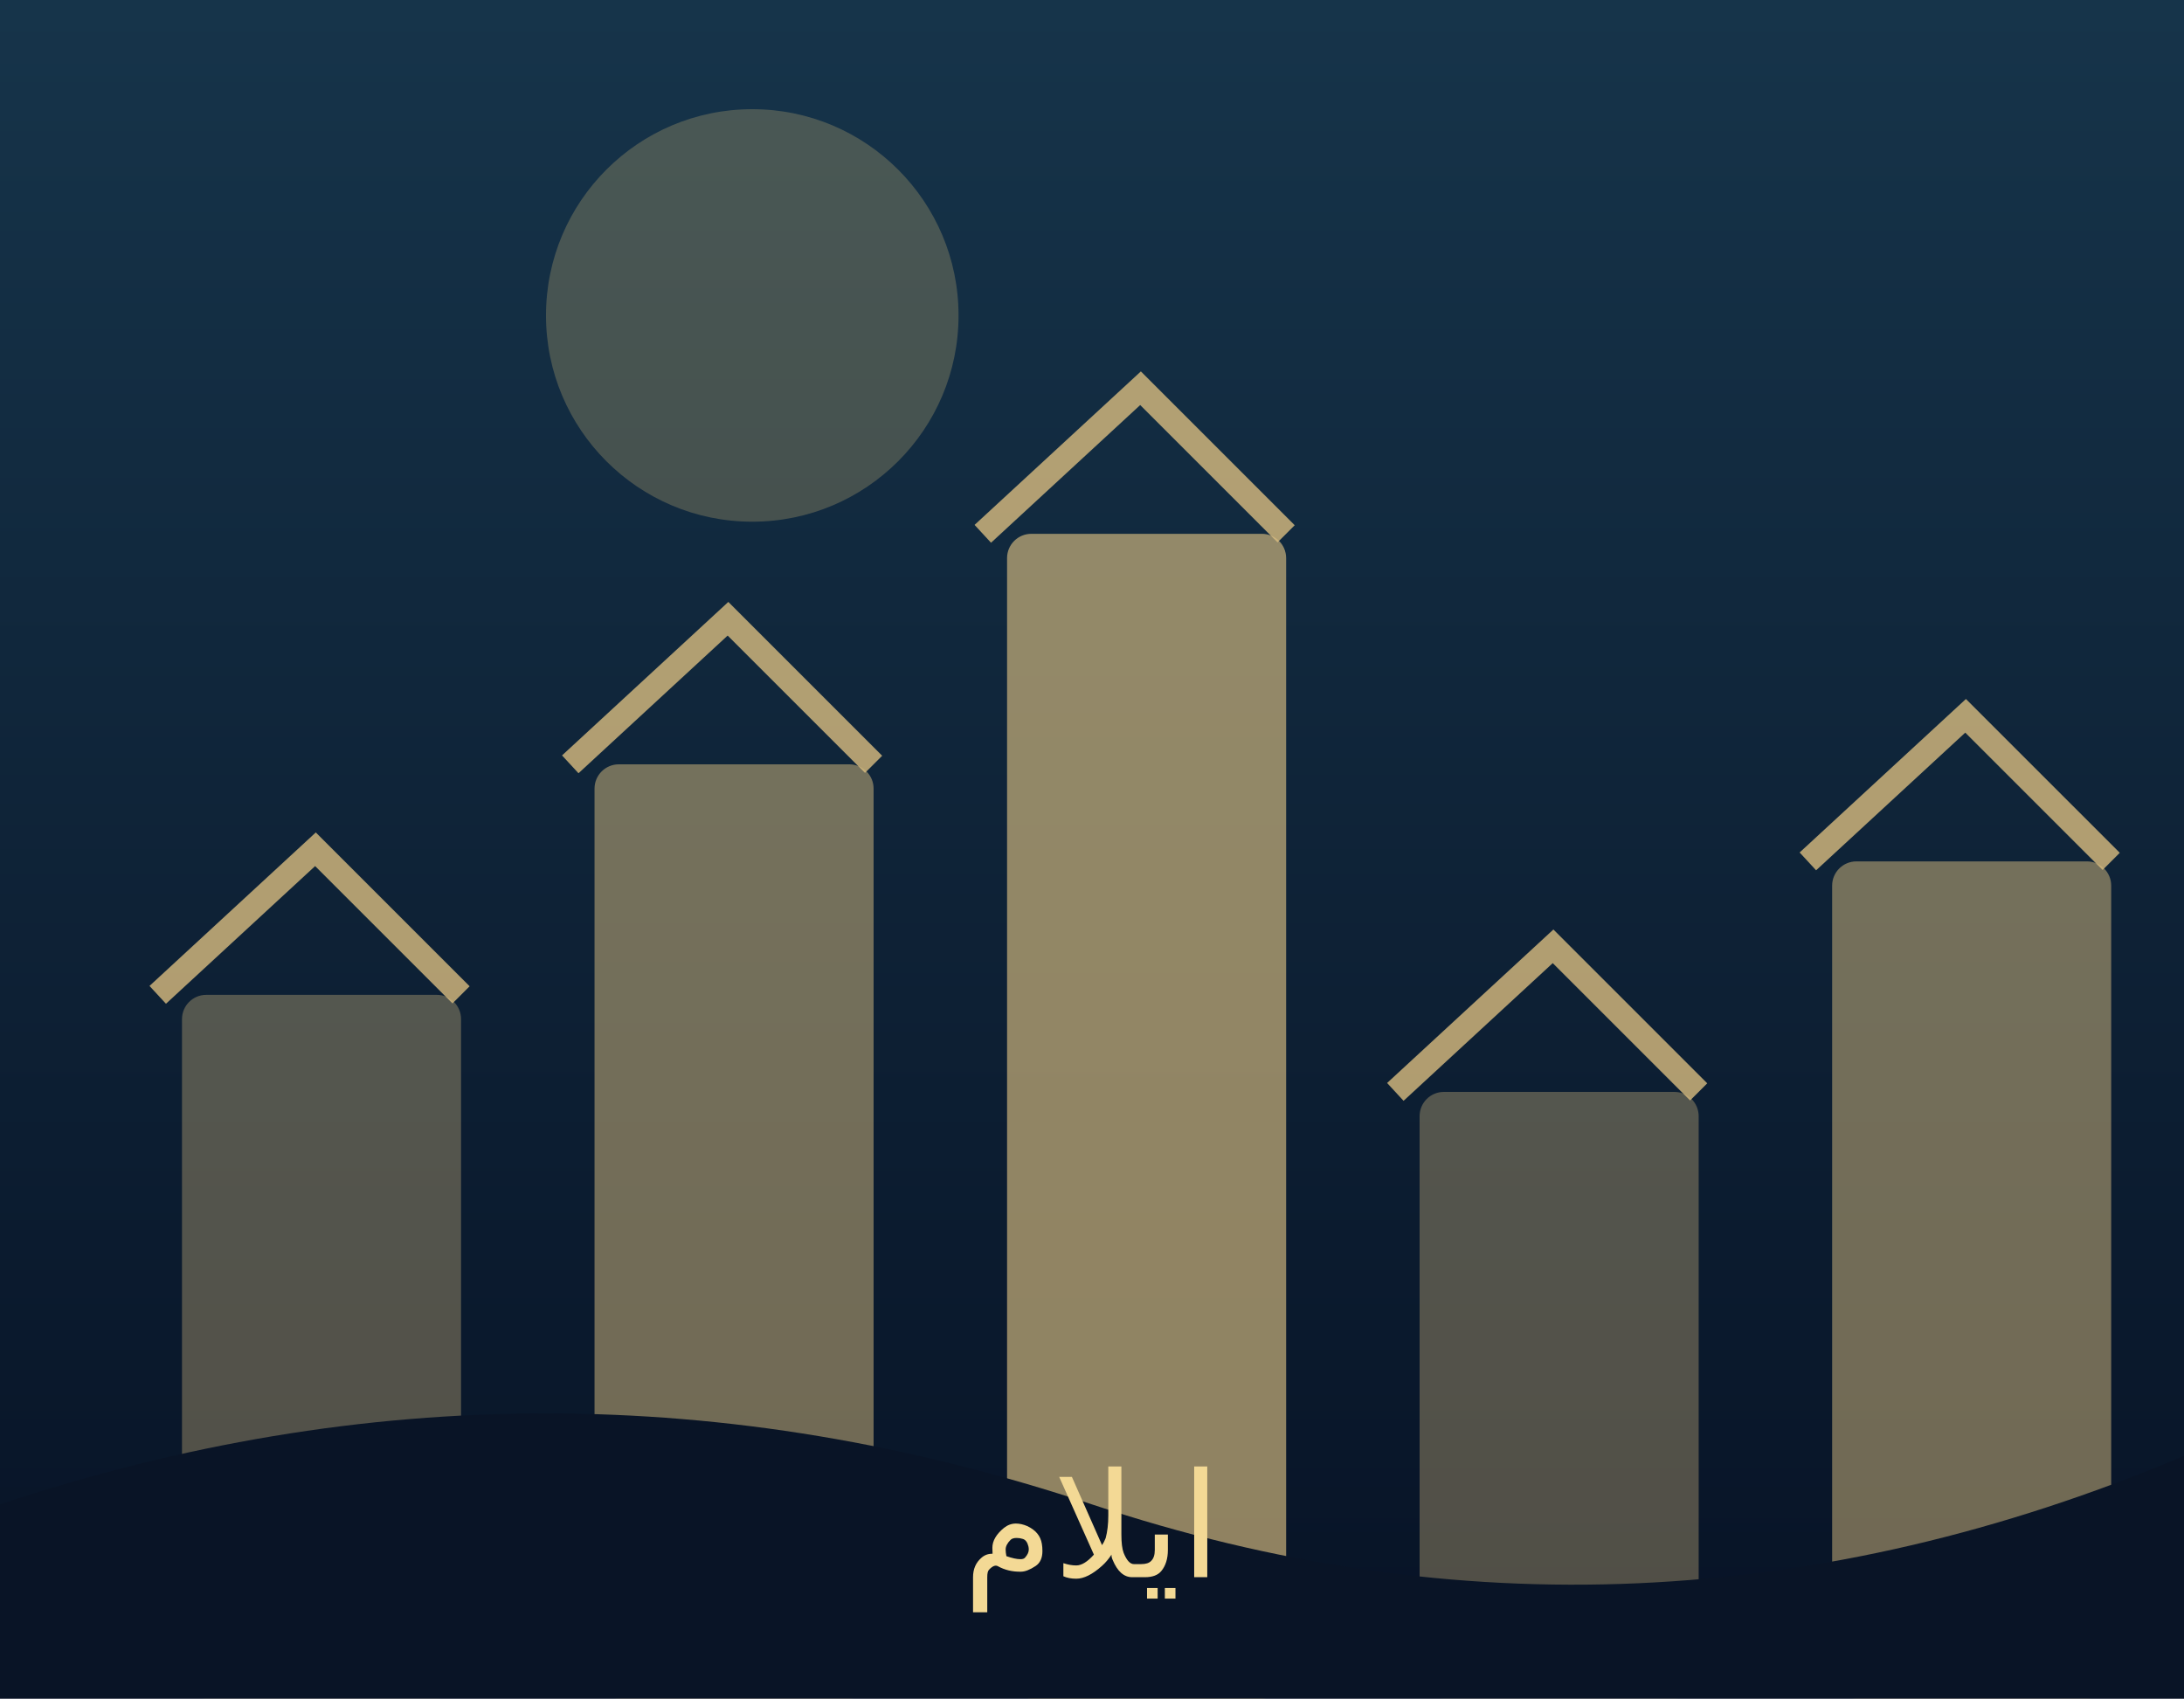
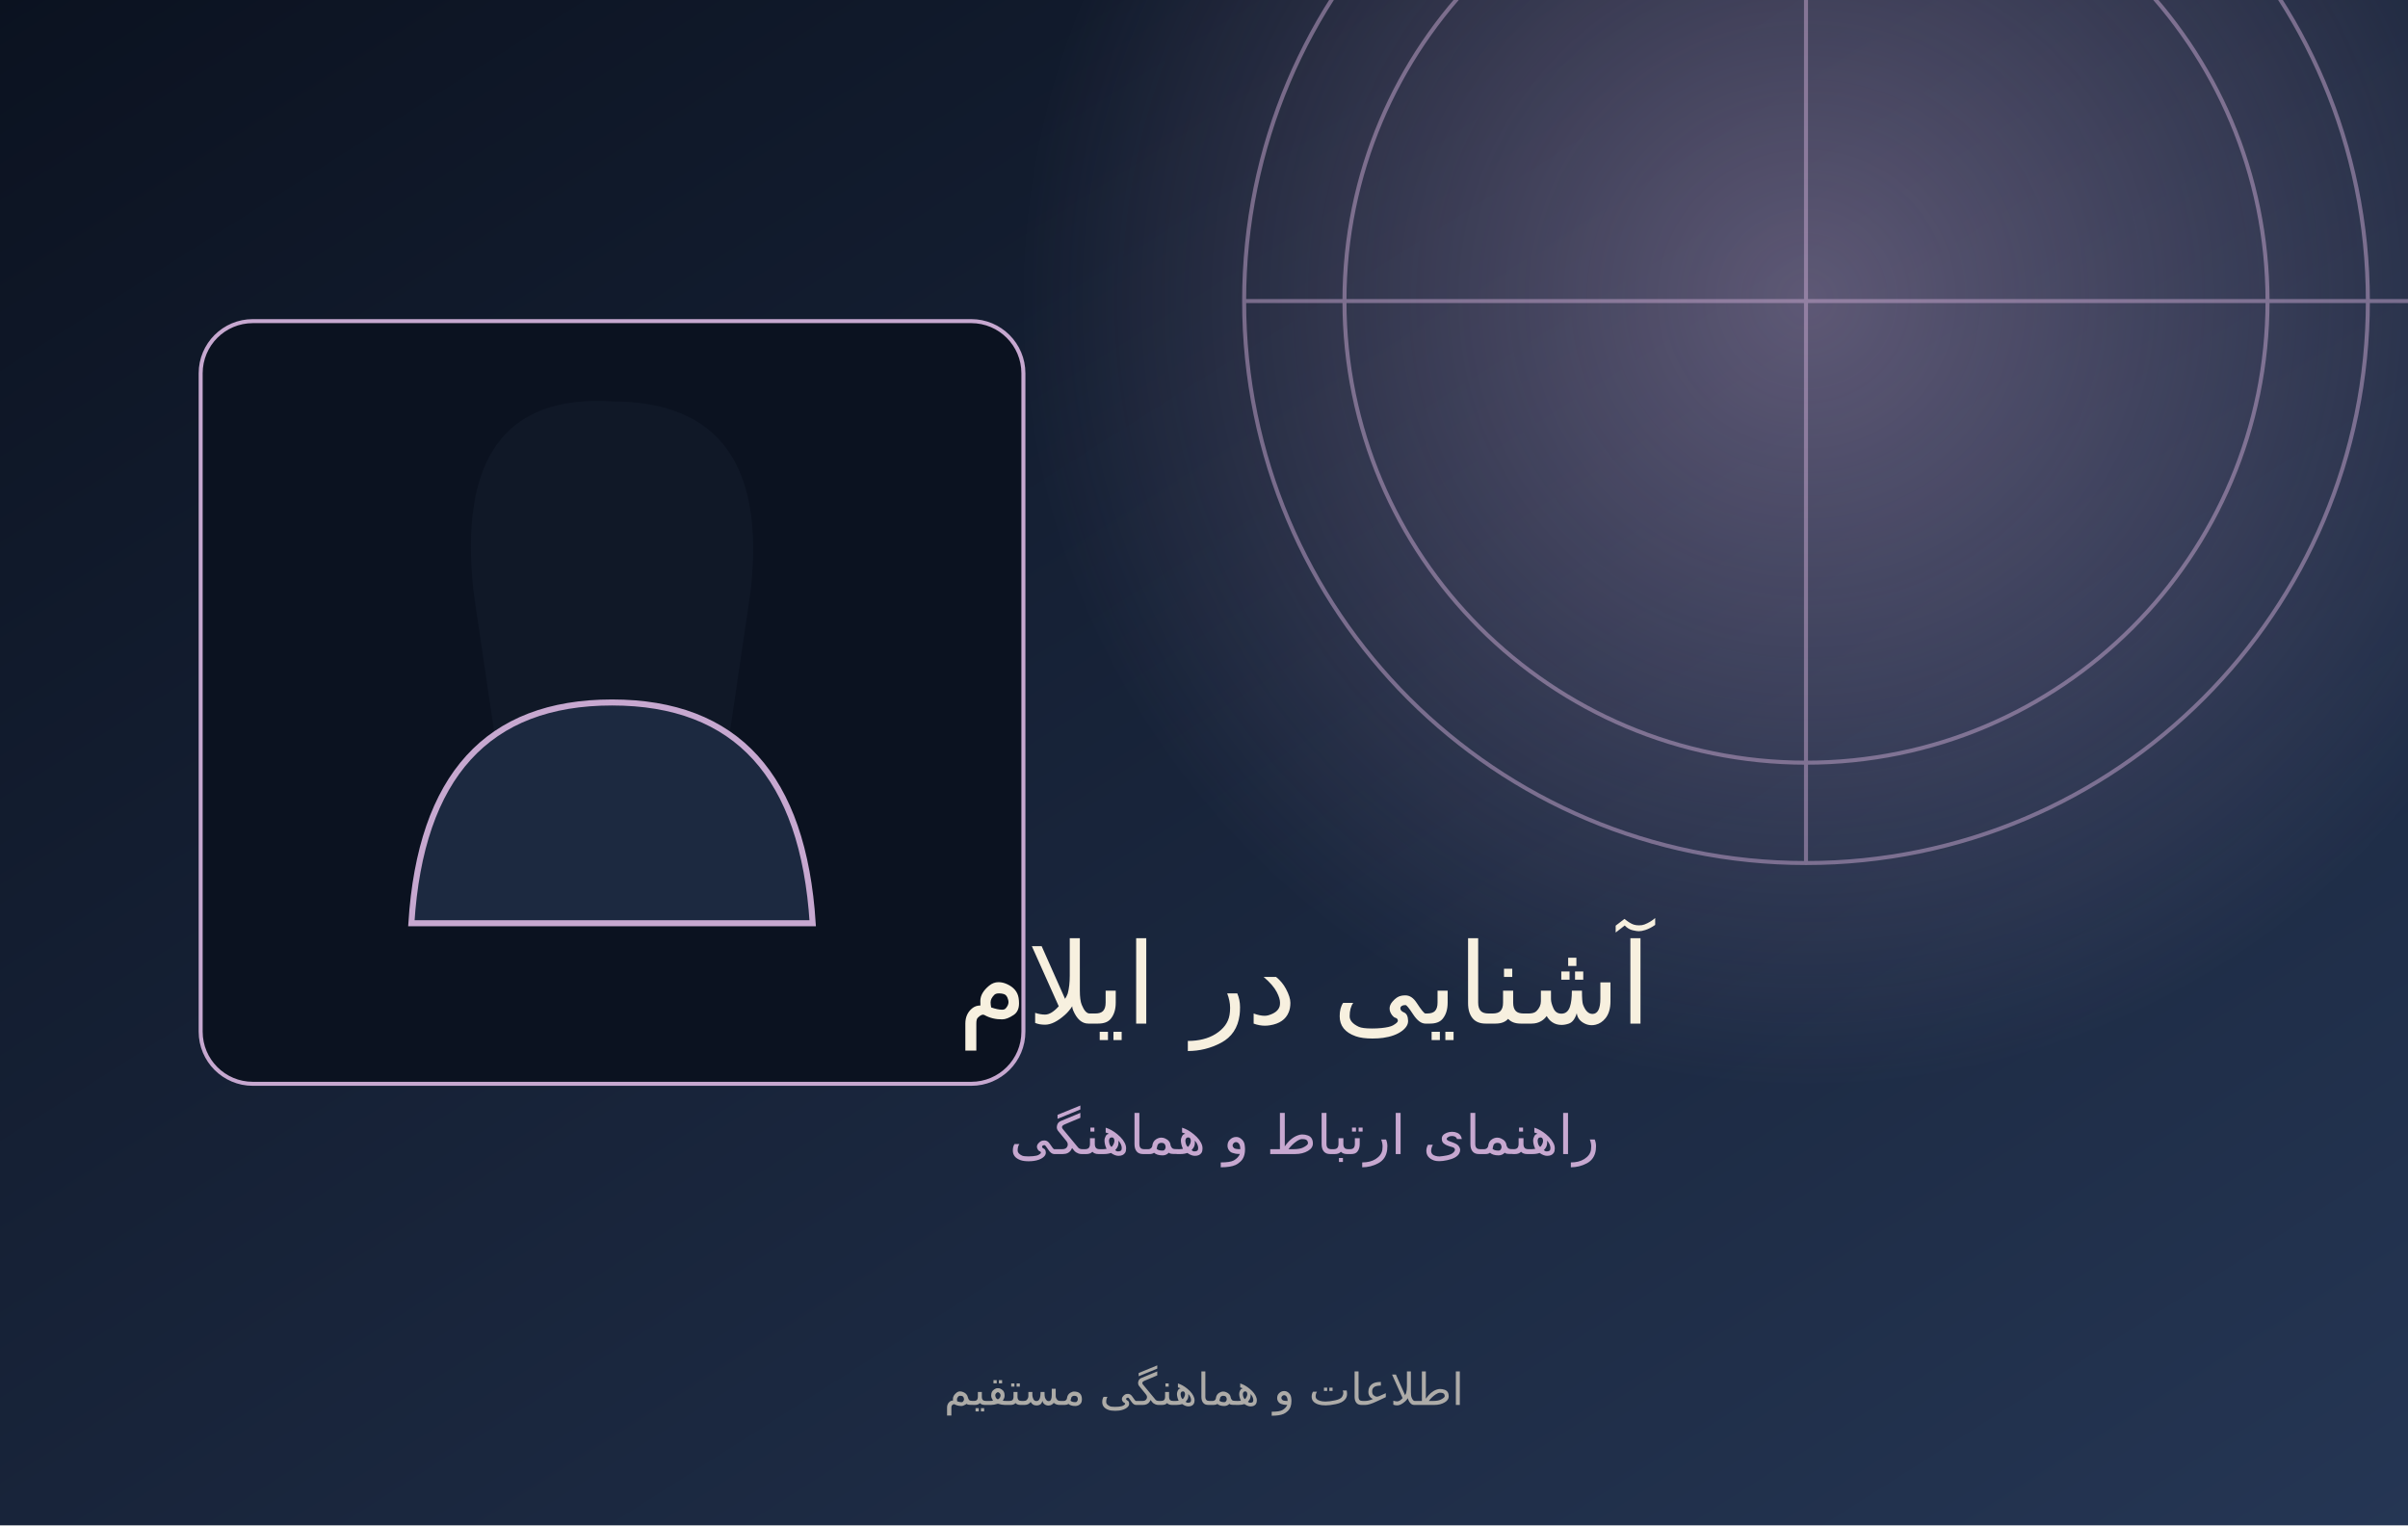
- <svg xmlns="http://www.w3.org/2000/svg" viewBox="0 0 180 140">
+ <svg xmlns="http://www.w3.org/2000/svg" width="1200" height="760" viewBox="0 0 1200 760">
  <defs>
-     <linearGradient id="g" x2="0" y2="1">
-       <stop stop-color="#16344a" />
-       <stop offset="1" stop-color="#071225" />
+     <linearGradient id="g" x1="0" y1="0" x2="1" y2="1">
+       <stop stop-color="#0b1220" />
+       <stop offset="1" stop-color="#253654" />
    </linearGradient>
+     <radialGradient id="r">
+       <stop stop-color="#c7a8d0" stop-opacity=".4" />
+       <stop offset="1" stop-color="#c7a8d0" stop-opacity="0" />
+     </radialGradient>
  </defs>
-   <rect width="180" height="140" fill="url(#g)" />
-   <circle cx="62" cy="26" r="17" fill="#e5c77d" opacity=".25" />
-   <rect x="15" y="82" width="23" height="58" rx="2" fill="#d9bd80" opacity="0.35" />
-   <path d="M13 82 l13 -12 l12 12" fill="none" stroke="#d9bd80" stroke-width="2" opacity=".8" />
-   <rect x="49" y="63" width="23" height="77" rx="2" fill="#d9bd80" opacity="0.5" />
-   <path d="M47 63 l13 -12 l12 12" fill="none" stroke="#d9bd80" stroke-width="2" opacity=".8" />
-   <rect x="83" y="44" width="23" height="96" rx="2" fill="#d9bd80" opacity="0.65" />
-   <path d="M81 44 l13 -12 l12 12" fill="none" stroke="#d9bd80" stroke-width="2" opacity=".8" />
-   <rect x="117" y="90" width="23" height="50" rx="2" fill="#d9bd80" opacity="0.35" />
-   <path d="M115 90 l13 -12 l12 12" fill="none" stroke="#d9bd80" stroke-width="2" opacity=".8" />
-   <rect x="151" y="71" width="23" height="69" rx="2" fill="#d9bd80" opacity="0.5" />
-   <path d="M149 71 l13 -12 l12 12" fill="none" stroke="#d9bd80" stroke-width="2" opacity=".8" />
-   <path d="M0 140 L0 124 Q45 109 90 124 T180 120 L180 140Z" fill="#091426" />
-   <text x="90" y="130" fill="#f3d995" font-size="12" text-anchor="middle" font-family="Tahoma">ایلام</text>
+   <rect width="1200" height="760" fill="url(#g)" />
+   <circle cx="900" cy="150" r="390" fill="url(#r)" />
+   <g fill="none" stroke="#c7a8d0" stroke-width="2" opacity=".5">
+     <circle cx="900" cy="150" r="230" />
+     <circle cx="900" cy="150" r="280" />
+     <path d="M620 150H1200M900 -100V430" />
+   </g>
+   <rect x="100" y="160" width="410" height="380" rx="26" fill="#0b1220" stroke="#c7a8d0" stroke-width="2" />
+   <circle cx="305" cy="290" r="65" fill="#d4b89a" />
+   <path d="M236 295Q225 195 305 200Q385 200 374 295L360 390Q305 425 250 390Z" fill="#101827" />
+   <path d="M205 460Q212 350 305 350Q398 350 405 460Z" fill="#1c2940" stroke="#c7a8d0" stroke-width="3" />
+   <text x="650" y="510" font-family="sans-serif" font-size="56" fill="#f7f0df" text-anchor="middle">آشنایی در ایلام</text>
+   <text x="650" y="575" font-family="sans-serif" font-size="27" fill="#c7a8d0" text-anchor="middle">راهنمای ارتباط و هماهنگی</text>
+   <text x="600" y="700" font-family="sans-serif" font-size="22" fill="#e9e1d1" opacity=".7" text-anchor="middle">اطلاعات و هماهنگی مستقیم</text>
</svg>
